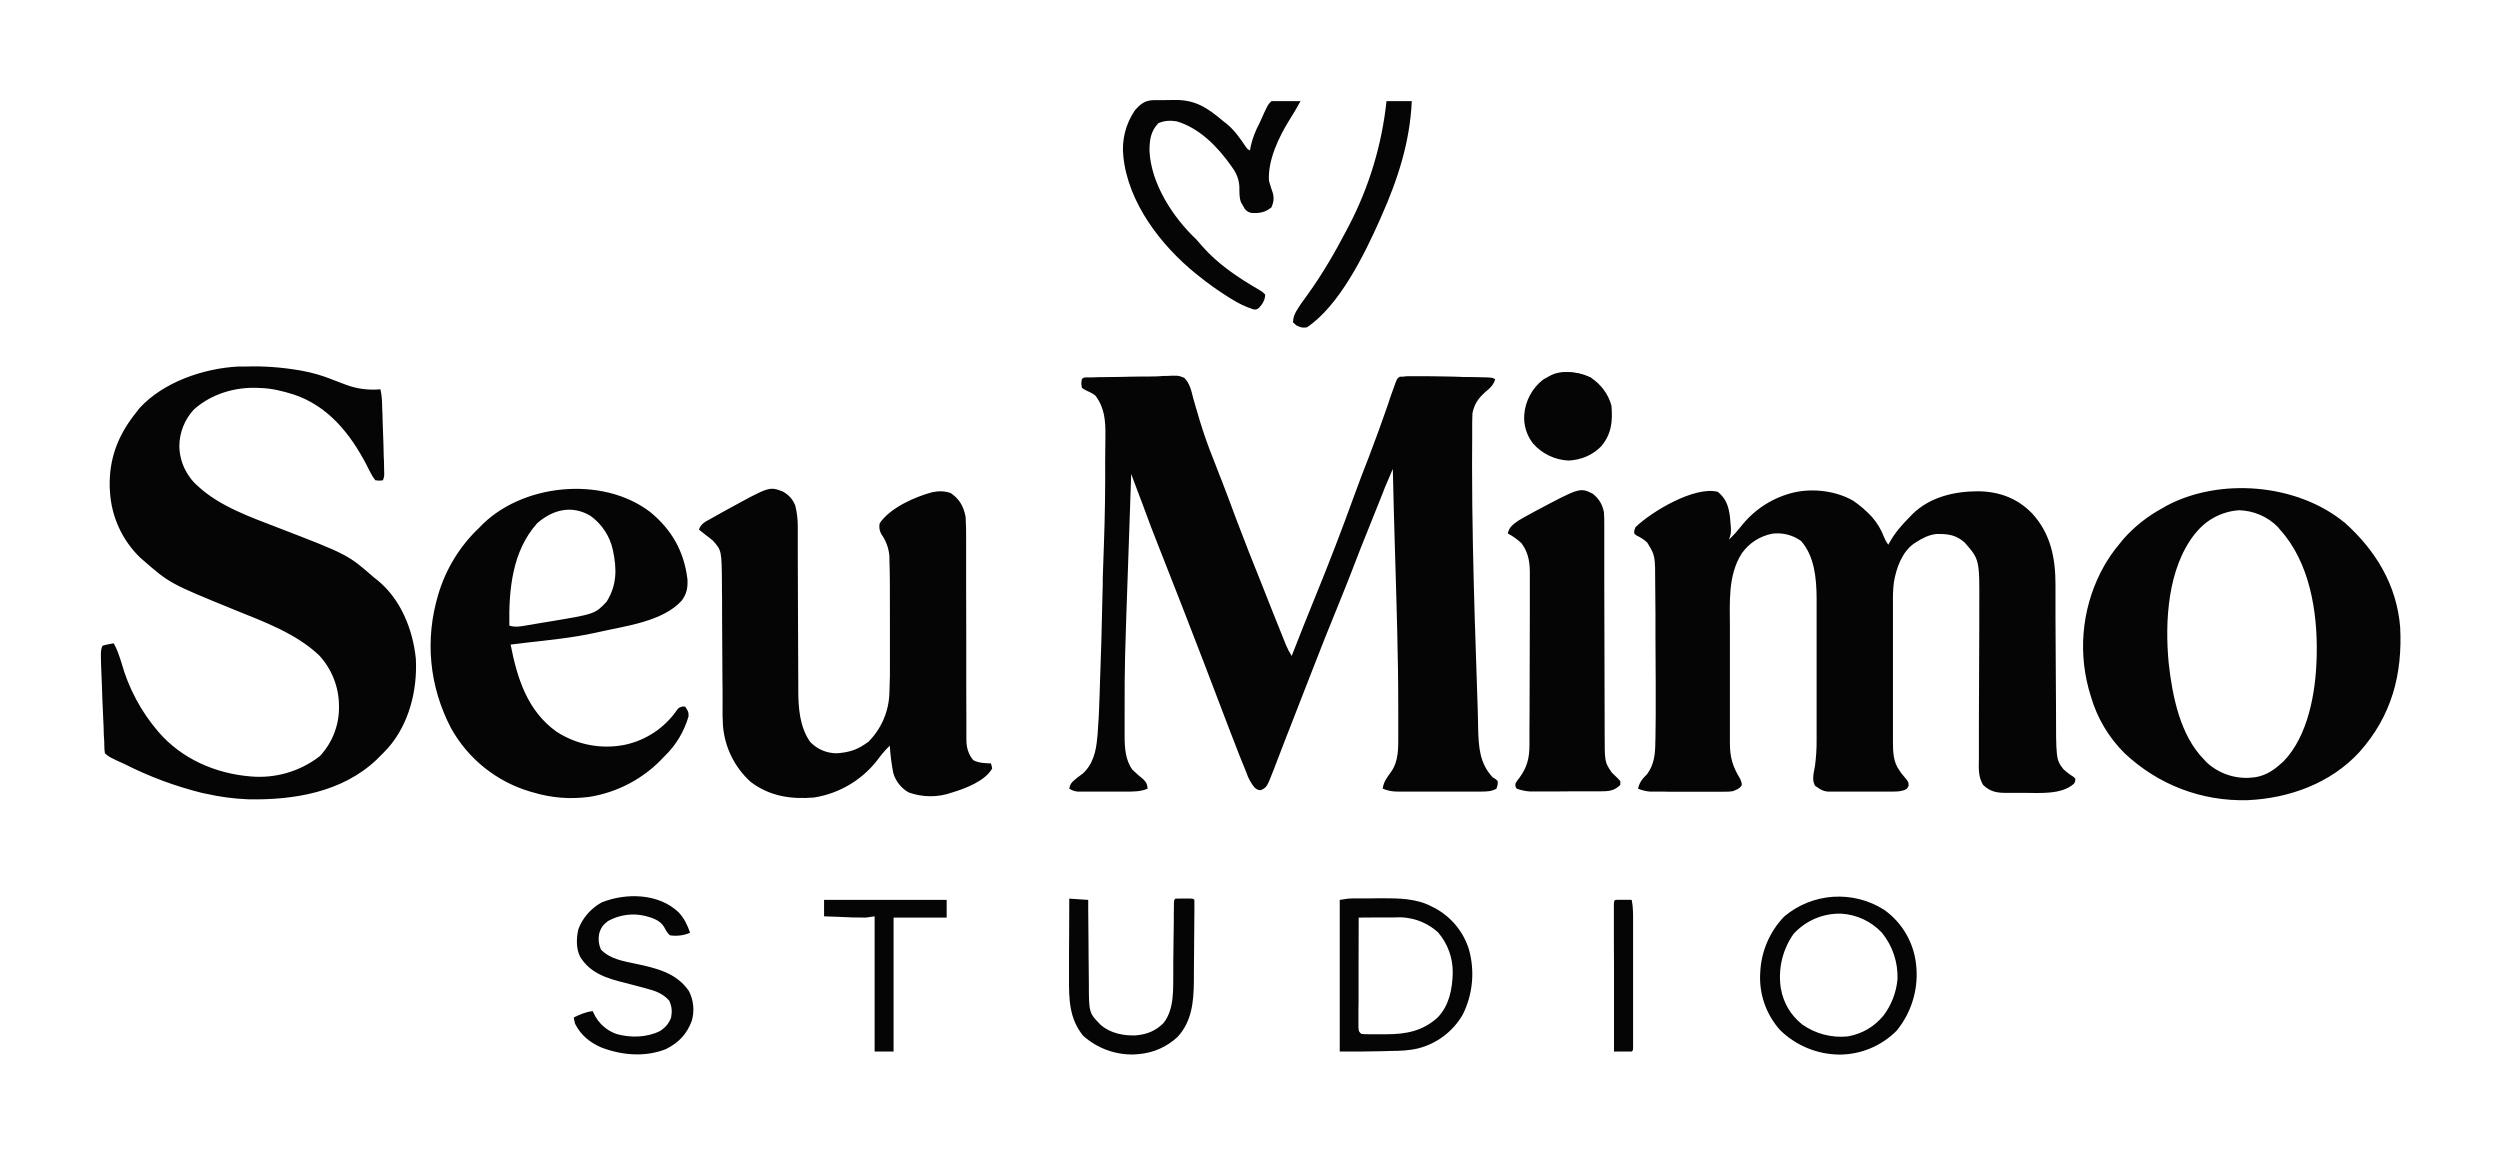
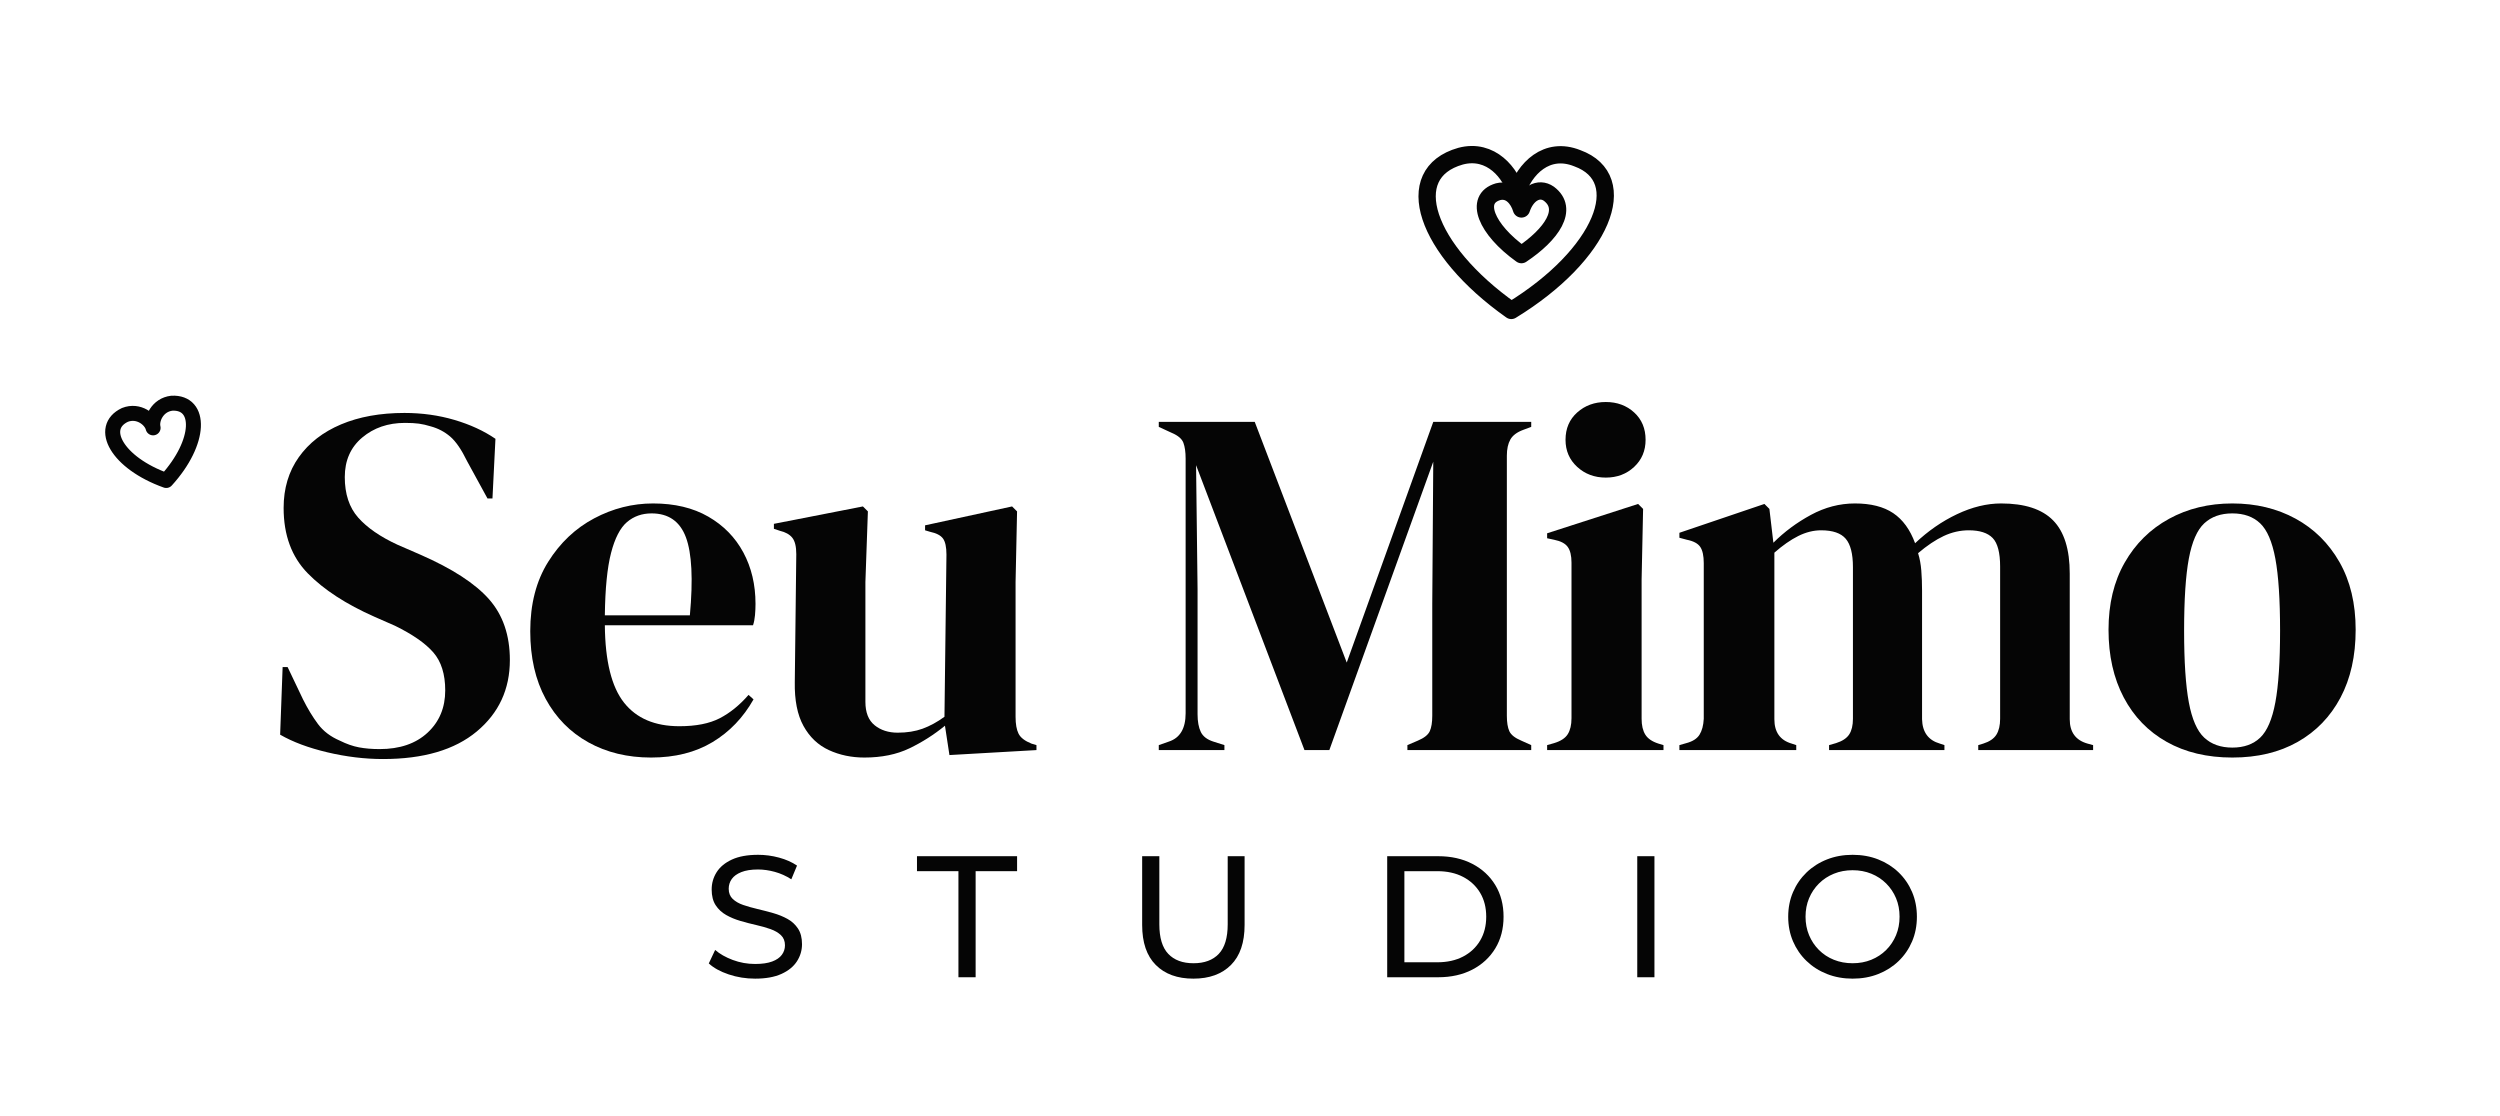
- <svg xmlns="http://www.w3.org/2000/svg" viewBox="0 0 1978 913" width="1978" height="913" role="img" aria-label="Seu Mimo Studio">
-   <g id="coracao" fill="#050505" transform="translate(730.0 56.0) scale(1)">
-     <path d="M184.4 23.2h7.5l7.7-.1c16.4-.2 26 6.4 38.4 16.9l2.6 2c6.1 5 10.6 11.5 15 18 1.4 2 1.4 2 3.4 3l.7-3.9a73 73 0 0 1 6.8-17.6C273 26.9 273 26.9 276 24h23q-4.1 7.5-8.8 14.9C281.8 52.4 273 70.8 274 87q1.5 5.3 3.3 10.5c.8 4.2.3 6.6-1.3 10.5-4.8 4-9.2 4.8-15.5 4.5a8 8 0 0 1-5.6-3.2L253 106l-1-1.7c-1.4-3.3-1.3-6.6-1.4-10A27 27 0 0 0 246 78l-1.8-2.6c-10.7-15.2-25-30-43.2-35.4-5.3-.8-9.5-.6-14.4 1.4-6.2 6.2-7.2 13.7-7.1 22.2 1.2 25.8 18.7 52.6 37 69.8l4.7 5.4c12.5 14.3 28.6 25 45 34.5 2.8 1.7 2.8 1.7 4.8 3.7 0 4.3-2.1 7.6-5 10.7-2 1.3-2 1.3-4.2 1.1-6.3-2-11.8-4.7-17.4-8.2l-2.6-1.6a239 239 0 0 1-23.8-17l-1.9-1.5c-27.6-22.4-53.5-56-57.3-92.6a54 54 0 0 1 9.2-36.7c5.4-6 8.5-8 16.4-8M367 24h20c-1.4 32.1-11 61.8-24 91l-1.3 3c-12.2 27.4-32.1 68-57.7 85-3.5.6-5.1 0-8.4-1.6L293 199c.2-4.4 1.5-7.3 4-11l1.9-3 5.6-7.8c12-16.6 22-34 31.5-52.2l1.2-2.3A276 276 0 0 0 367 24M529 243v1h-36c9-9 25.7-5.6 36-1M386.5 241.8h12.9q25.8.2 51.6 1.2v1h-75c4.2-2 6-2.3 10.5-2.2M207 243v1h-80v-1l31.6-.7q24.2-.6 48.4.7" />
+ <svg xmlns="http://www.w3.org/2000/svg" viewBox="-230 -650.474 2168 967.45" width="2168" height="967.45" role="img" aria-label="Seu Mimo Studio">
+   <g id="coracao">
+     <path d="M1080.6,-381.274 C1005.8,-434.074 983.8,-500.074 1036.6,-515.034 C1063.0,-522.074 1080.6,-500.074 1085,-482.474 C1092.04,-504.474 1111.4,-523.834 1137.8,-513.274 C1186.2,-495.674 1159.8,-429.674 1080.6,-381.274" fill="none" stroke="#050505" stroke-width="15" stroke-linecap="round" stroke-linejoin="round" />
+     <path d="M1089.4,-429.674 C1058.6,-451.674 1048.04,-478.074 1069.16,-484.234 C1079.72,-486.874 1086.76,-478.074 1089.4,-469.274 C1093.8,-482.474 1104.36,-488.634 1113.16,-482.474 C1130.76,-469.274 1115.8,-447.274 1089.4,-429.674" fill="none" stroke="#050505" stroke-width="15" stroke-linecap="round" stroke-linejoin="round" />
  </g>
-   <g id="seu-mimo" fill="#050505" transform="translate(30.0 256.0) scale(1)">
-     <path d="M164.3 34c14.5-.5 28.4.6 42.7 3l2.2.4q11.4 2.1 22.2 6.3l2 .8 10 3.8A61 61 0 0 0 271 52q1.2 5.6 1.3 11.4l.1 3.9.2 4 .1 4.3.3 9 .4 11.4.2 8.8.2 4.2.1 5.9.1 3.3c0 2.8 0 2.8-1 5.8-2.8.4-2.8.4-6 0-2-2.6-2-2.6-3.9-6.1l-2-3.9-1-2c-12.8-24.7-30.4-46.7-57.5-55.8-8.7-2.7-17.5-5-26.6-5.2l-2.2-.1c-18.2-.8-37 5-50.5 17.2a43 43 0 0 0-11.4 29A43 43 0 0 0 127 129c16.9 15.6 41.4 24.2 62.4 32.3 55.8 21.5 55.8 21.5 76.6 39.7l2.6 2c18.5 15.1 28 38.9 30.4 62 1.4 24.9-5.3 51.8-22 70.8q-3.4 3.7-7 7.2l-2.2 2.2c-27.2 25.7-65.7 32-101.8 31.2q-16.7-.7-33-4.4l-3-.6a290 290 0 0 1-61.5-22.9l-6.6-3-2-1A23 23 0 0 1 53 340c-.4-2.9-.4-2.9-.5-6.6v-2l-.4-6.7-.1-4.7-1-22.4q-.1-6-.4-12l-.1-2.3c-1-24-1-24 .5-28.3 2-.7 2-.7 4.6-1.2l2.5-.5 1.9-.3c2.7 4.8 4.3 9.8 6 15A142 142 0 0 0 95.3 323c18.3 21.3 45 33 72.8 35.3a78 78 0 0 0 54.9-16 56 56 0 0 0 15.2-39.7 59 59 0 0 0-15.9-40.3C203.8 245 179 236 155.8 226.6c-51.5-21-51.5-21-72.8-39.6l-2-1.7A79 79 0 0 1 57 133l-.2-3.5c-.6-23 6.8-41.7 21.2-59.5l2.3-3c19-20.8 50.7-31.5 78.1-33zM1229 43c7.8 5.2 13.6 13 16 22 1 12.3.1 22.2-8 32-7 7.2-16 10.9-26 11.4a40 40 0 0 1-27.9-13.3A33 33 0 0 1 1176 72a39 39 0 0 1 14.7-27.5A38 38 0 0 1 1229 43M891.5 41.5c10.8-.5 10.8-.5 15.5 1.5 4.3 4.1 5.6 10.1 7 15.8l2.5 8.7 2.7 9.1q4.6 15.2 10.5 29.9l5.7 14.7 1.2 3q5.6 14.5 11 29.2 10.2 27 21 53.6l8.3 21 10.6 26.4q1.8 4.4 4.5 8.6l1-2.6q8.5-21.8 17.3-43.4 16.5-40.3 31.3-81.3a1210 1210 0 0 1 11.5-30.3q8-20.9 15.3-42.1l.8-2.6 1.6-4.6 2.2-6.1.7-2c1.8-4.7 1.8-4.7 4-6h2.3l3-.1h14.2a1602 1602 0 0 1 46.7.8h2.1c4.8.2 4.8.2 7 1.3-1.4 4.7-3.7 6.7-7.4 9.8-5.7 5-9.1 9.6-10.6 17.2l-.2 7v11.8l-.1 20v3c0 41.3 1 82.4 2.2 123.6l.1 2.3 2.2 67.4.2 8.3.1 5.8c.4 14.8 1.1 27.7 11.5 38.8l2.4 1.5 1.6 1.5c0 3 0 3-1 6-4 2.3-8.1 2.3-12.7 2.3h-65.6c-4.3 0-7.7-.7-11.7-2.3.6-5.4 3.6-9.1 6.7-13.4 6-8.7 5.6-18.8 5.6-29v-22.2c0-41.3-1.4-82.4-2.6-123.6q-1-32.4-1.7-64.8-3.3 7.5-6.4 15l-1.3 3.4-1.4 3.5-11.6 29q-4.8 11.8-9.3 23.6t-9.2 23.4q-14.9 36.3-29 72.9l-13 33.4-2 5.1-1 2.5-5.3 13.8-2.3 6q-1.4 3.4-2.7 7c-5.2 13.3-5.2 13.3-10 15.6-2.5-.2-2.5-.2-5-2.2a37 37 0 0 1-6.3-11.6l-1-2.5-4.2-10.3-8.9-23-18.8-49.3a10248 10248 0 0 0-34.4-88.4l-1.2-3q-7.3-18.3-14-36.8-1.4-3.4-2.6-6.8L865 119l-1.5 44-.7 20.3c-3 85.8-3 85.8-3 122.9v20.3c0 9 .6 19 6.2 26.5q4.1 4 8.6 7.6c2.6 2.6 3.1 3.9 3.4 7.4-5.9 2.5-11.6 2.3-17.8 2.3h-37.8c-2.5-.3-4.2-1-6.4-2.3.6-3.4 1.6-4.8 4.3-7l1.9-1.6 4.4-3.3c8.1-7.2 10.7-17.8 11.5-28.2l.3-2.6A599 599 0 0 0 840 294l.2-6.7q1.4-36.9 2.1-73.8l.2-7.2v-4.7l.9-26.4a1563 1563 0 0 0 1-67l.2-19.3c.1-11.8-.5-22.2-8-32a34 34 0 0 0-7-3.9c-2-1-2-1-3.6-2.1-.6-3.7-.6-3.7 0-7 1.7-1.7 3.8-1.2 6-1.2h3.4l3.6-.2h3.8l7.9-.2 11.8-.2 15.3-.1q6.8 0 13.7-.6M1825 157.4c24.6 22 41.2 49.2 44 82.6 2 37.7-6.8 70.5-32.2 99-22.7 24.7-55.4 36.6-88.4 38.1-36.7 1-70.8-12.2-97.4-37.1a104 104 0 0 1-26.7-45 130 130 0 0 1 7.8-98.3c4.4-8.7 9.6-16.3 15.9-23.7l2.2-2.7A113 113 0 0 1 1681 146l2.9-1.7c42.5-22.8 103.7-17.6 141 13.1m-118 8.6c-21.9 27.3-24.2 69.6-21 103 2.9 25.7 9 56.9 28 76l1.8 2a46 46 0 0 0 35.1 12.3c9.7-.5 17-4.8 24.1-11.3l1.8-1.6c19.5-20 25.5-54.7 26.2-81.4l.1-3.5c.6-33.8-5.6-72.6-29.1-98.5l-1.6-2a45 45 0 0 0-30.8-13.3A48 48 0 0 0 1707 166M484.7 149.3c16.9 14 26.5 31 29.2 52.9.4 6.6-.5 11.5-4.5 17-15 16.6-44.7 20.1-65.4 24.8l-2.7.6c-18 4-36.6 5.8-55 7.9L374 254c5.2 26.6 13.2 52.4 36.3 68.9a73 73 0 0 0 54 10.4 67 67 0 0 0 41.5-27.8c1.2-1.5 1.2-1.5 4-2.5h2.2c2 2.7 3 4.3 2.8 7.7a71 71 0 0 1-19.2 31.8 102 102 0 0 1-59.4 32q-22.6 3-44.2-3.5l-2.2-.6a106 106 0 0 1-63-50.4c-17.2-33-20.8-70-10-105.8a119 119 0 0 1 32.4-52.7c32.5-34.9 97.4-41.6 135.5-12.2M395 158c-19.8 22.2-22.5 52.6-22 81 5 1.5 9.2.6 14.2-.3l2.6-.4 5.7-1 8.5-1.4c36.8-6.1 36.8-6.1 46-15.9 8.1-13.1 8.1-25.6 5-40.4a45 45 0 0 0-18-27.6c-14.8-8.6-29.6-4.8-42 6M589 132.7c5 2.7 8 6 10.2 11.2q2 8.1 2 16.5v21.4l.2 56.7.2 47v4.2c0 14.1 1 29.3 9.4 41.3a29 29 0 0 0 21 9c8.4-.6 15-2.2 22-7l3.1-2.1a57 57 0 0 0 16.6-39q.6-13.1.4-26.3v-28.5c0-36.5 0-36.5-.4-50.3v-2.5a34 34 0 0 0-6.2-17.4 12 12 0 0 1-1.5-8.9c8.4-12.3 27.6-20.8 41.7-24.6 5.2-1 9.5-1 14.5.7 7 4.8 10.2 10.5 11.8 18.9q.5 9 .4 17.7v34.9l.1 41.8v38.3l.1 29.2v14.3c0 6.1 1.5 11.5 5.4 16.2 4.5 2.4 9 2.4 14 2.6.6 1.8.6 1.8 1 4-5.4 9.9-21.5 16-31.6 19a51 51 0 0 1-34.4 0 26 26 0 0 1-12.3-15.6A174 174 0 0 1 674 334q-4.5 4.3-8.1 9.1A79 79 0 0 1 614 375c-18.4 1.5-35-1-50-12.3a67 67 0 0 1-22-44.7 190 190 0 0 1-.3-15.7V291l-.1-7.9-.1-18.7-.2-35.4v-11.5l-.1-7.2v-3.2c-.2-27.5-.2-27.5-7-35.2q-3-2.6-6.2-4.9l-3-2.4-2-1.6c1.5-4.7 5.4-6.4 9.4-8.6l2.3-1.3 7.3-4.1 2.4-1.3c34.2-18.8 34.2-18.8 44.5-15M1230.3 134.7c5 4.3 7.2 7.8 8.7 14.3a113 113 0 0 1 .3 10.4v44.3l.3 114.7v5.5c0 23.1 0 23.1 5.7 31.4l2.4 2.3q2.3 2.1 4.3 4.4v3c-5 5-9.6 5.1-16.4 5.1h-21.4l-11.5.1h-22.4a39 39 0 0 1-10.3-2.2c-1.1-1.8-1.1-1.8-1-4 1.3-2.3 1.3-2.3 3.3-4.8 6-8.3 7.8-15.5 7.8-25.8v-12.6l.1-14.6v-5l.2-72.4V200c.2-9.7-.6-18.2-6.6-26.2a49 49 0 0 0-10.8-7.7c.9-5 4-7 8-10q5-3 10.3-5.8l2.9-1.6c35.9-19.1 35.9-19.1 46.1-14M1329 133c6.7 5.5 8.5 11.2 9.7 19.5 1.2 12.8 1.2 12.8-.7 18.5q5-4.9 9.4-10.4a75 75 0 0 1 42.5-27.1c15.2-3.3 33-1 46.4 6.7a87 87 0 0 1 14.7 12.7 51 51 0 0 1 9.7 16.2 26 26 0 0 0 3.3 5.9l1-1.8c4.3-7.7 9.8-14 16-20.2l2.2-2.3c13.8-13.5 33.1-18 51.9-18 16.6.2 30.9 5.4 42.6 17.4 14.8 16 18.6 35.4 18.6 56.5v25.7l.4 70c0 42.5 0 42.5 5.7 50.1q3.8 3.6 8.1 6.2l1.5 1.4c0 2 0 2-1 4-10 9-27.4 7.3-40 7.3h-14.9c-6.9 0-12.1-1.4-17.1-6.3-4-6.7-3.4-13.4-3.3-21v-27.8l.3-78.2v-15c.2-36.3.2-36.3-11.5-49.7-6.9-6.2-13.6-7-22.6-6.8-6.1.8-10.8 3.2-15.9 6.5l-1.9 1.2c-9.5 7-13.8 19.5-15.7 30.7q-.9 8-.7 16.3v109.4c0 8.2.2 16.3 5.2 23.1l1.6 2.3q1.9 2.4 4 4.8c1.5 2.2 1.5 2.2 1.6 4.9-1.1 2.3-1.1 2.3-3.3 3.4-3.1 1-5.6 1.2-8.9 1.2h-52c-3.3-.4-5.2-1.4-7.9-3.3l-1.8-1.2c-3-4.5-1-10.8-.2-15.7q1.4-10.4 1.3-20.8V217.2c-.1-15.5-1.6-33-12.3-45.2a32 32 0 0 0-23.1-5.7q-14.9 3.2-23.8 15.5c-11.2 17.6-9.4 39.2-9.4 59.2v91c0 11.2 2.2 18.5 8 28 1.3 3 1.3 3 1.4 5.2-1.7 2.9-4 3.5-7.1 4.8-3.3.4-3.3.4-7 .4h-44.3l-4.5-.1h-9.9c-3.4-.3-6.1-1-9.3-2.3 1.2-5.2 3.5-7.9 7.2-11.5 5.7-7.8 6.4-16 6.5-25.4l.1-3.3q.3-18.1.2-36.4v-5q0-19.5-.2-39V230l-.2-23.7c0-22.7 0-22.7-6.3-33-2.7-2.6-5.5-4.2-8.8-5.8l-1.5-1.4c0-2.4 0-2.4 1-5 12.8-12.4 46.6-32.6 65-28" />
-   </g>
-   <g id="studio" fill="#050505" transform="translate(30.0 656.0) scale(1)">
-     <path d="M506.8 65.7c4.6 4.9 7 10 9.2 16.3a29 29 0 0 1-16 2c-2.2-2-3.2-4-4.6-6.6-3-5.2-9.1-7.2-14.8-8.7a41 41 0 0 0-29.5 4c-4 3-5.8 5.4-7.1 10.3a21 21 0 0 0 1.4 12.2c7.2 7.6 17.6 9.2 27.4 11.3 16.2 3.4 32.3 7.1 42.2 21.5a32 32 0 0 1 2.3 23.8c-4 10.6-10.2 17-20.3 22.2-16.5 6.6-35 5-51.4-1.3-9-4-16.1-9.7-20.6-18.7-.7-2.8-.7-2.8-1-5 5-2.4 9.5-4.4 15-5l.8 1.8a31 31 0 0 0 18.3 16.4c11 3 23.5 2.7 33.8-2.3 4.5-2.8 7.3-6 9.1-10.9.9-5 .6-8.8-1.6-13.4-5.2-5.7-10.8-7.6-18-9.5l-2.9-.8-13.7-3.6c-14.3-3.5-27.7-7.5-35.8-20.7-3.3-6.5-3-14.9-1.4-21.8 3.3-9 10-16.5 18.4-21.2 19.2-7.7 45-7.3 60.8 7.7M1461 64a61 61 0 0 1 25 43 70 70 0 0 1-15.4 52.5 64 64 0 0 1-45 18.9 68 68 0 0 1-47-19.2 62 62 0 0 1-15.9-45.8 68 68 0 0 1 18.9-44.2A67 67 0 0 1 1461 64m-72 19a59 59 0 0 0-10 43q3.1 17.3 16.7 28.4a53 53 0 0 0 36.3 9.6q17.2-3.1 28.3-16.6a56 56 0 0 0 11-28.7 55 55 0 0 0-12.4-36.8 48 48 0 0 0-31.9-15 49 49 0 0 0-38 16.1M816 55l15 1v7.3l.2 23.9.1 14.4.2 19.3c0 24.5 0 24.5 9.5 34.1 7.5 6.5 18 8.6 27.6 8.2 8.8-.8 15.6-3.4 22-9.8 8.8-11.2 7.5-27.2 7.7-40.7v-7l.2-17.4.2-14.7v-7l.1-4.1v-3.8c.2-2.7.2-2.7 1.2-3.7l7-.1h3.9c3.1.1 3.1.1 4.1 1.1v9.7l-.2 24.3-.2 25.5v5.3c-.2 15.8-1.6 31.4-12.9 43.6A51 51 0 0 1 871 178l-4 .3a58 58 0 0 1-40-14.8C816 150 815.7 134.7 815.8 118V98.3l.1-14.6zM1040.4 54.8h13.5l8.7-.1c13.8 0 28.2 0 40.7 6.8l2 1a56 56 0 0 1 26.9 32.6 72 72 0 0 1-4.9 51.7 57 57 0 0 1-35.3 26.7c-7.2 1.7-14.4 2-21.7 2l-6.2.2q-17 .4-34.1.3V56c6.8-1.1 6.8-1.1 10.4-1.2M1045 70l-.1 35.1v32l-.1 6V154c0 5.8 0 5.8 2.2 8 3 .3 3 .3 6.8.3h13c15.7 0 28.9-2.5 40.8-13.4 9-9.4 11.5-22.4 11.8-35a48 48 0 0 0-11.6-32.2 46 46 0 0 0-34.5-11.8H1058zM622 56h97v14h-42v106h-15V69l-7 1-7.9-.1h-2.2l-6.8-.3-4.7-.2L622 69zM1251 55.9h7.2l2.8.1c1.2 5.7 1.1 11.3 1.1 17v100.1c-.1 1.9-.1 1.9-1.1 2.9h-14v-68.1l-.1-18.8V59c.2-3.3.7-3 4-3.1" />
+   <path d="M-95,-232.674 C-132.8,-257.874 -141.2,-291.474 -116.0,-296.514 C-103.4,-298.194 -95,-287.274 -95,-279.714 C-95,-287.274 -86.6,-298.194 -74.0,-296.514 C-48.8,-291.474 -57.2,-257.874 -95,-232.674" fill="none" stroke="#050505" stroke-width="13" stroke-linecap="round" stroke-linejoin="round" transform="rotate(-14 -95 -270.4744)" />
+   <g fill="#050505">
+     <g transform="translate(0 0)">
+       <g id="seu-mimo" transform="scale(1.0 1)">
+         <path d="M102.198 7.762Q78.481 7.762 53.902 1.94Q29.323 -3.881 12.936 -13.368L15.093 -72.013H19.405L32.772 -43.984Q38.809 -31.91 45.709 -22.639Q52.608 -13.368 64.682 -8.193Q73.306 -3.881 81.284 -2.372Q89.261 -0.862 99.179 -0.862Q125.483 -0.862 140.792 -15.093Q156.1 -29.323 156.1 -51.746Q156.1 -72.875 145.75 -84.734Q135.401 -96.592 112.547 -107.804L94.867 -115.565Q57.783 -131.952 36.869 -153.297Q15.955 -174.642 15.955 -210.001Q15.955 -235.443 29.107 -253.985Q42.259 -272.528 65.76 -282.445Q89.261 -292.363 120.74 -292.363Q143.594 -292.363 164.077 -286.326Q184.56 -280.289 199.652 -269.94L197.065 -218.194H192.753L175.073 -250.536Q167.742 -265.628 160.412 -271.881Q153.081 -278.133 143.594 -280.721Q137.989 -282.445 133.245 -283.092Q128.502 -283.739 121.171 -283.739Q99.179 -283.739 84.087 -271.018Q68.994 -258.297 68.994 -236.737Q68.994 -214.745 80.637 -201.593Q92.28 -188.441 114.703 -178.092L134.539 -169.467Q175.935 -151.356 194.046 -130.874Q212.157 -110.391 212.157 -78.05Q212.157 -40.103 183.482 -16.171Q154.806 7.762 102.198 7.762Z" />
+         <path d="M336.347 -213.882Q364.376 -213.882 384.212 -202.455Q404.048 -191.028 414.613 -171.408Q425.177 -151.787 425.177 -126.777Q425.177 -122.034 424.746 -117.075Q424.315 -112.116 423.021 -108.235H294.519Q294.951 -61.664 311.121 -41.181Q327.292 -20.698 359.202 -20.698Q380.762 -20.698 394.13 -27.598Q407.498 -34.497 419.14 -47.865L423.453 -43.984Q410.085 -20.267 387.877 -6.899Q365.67 6.468 334.622 6.468Q304.006 6.468 280.289 -6.684Q256.573 -19.836 243.205 -44.415Q229.837 -68.994 229.837 -103.06Q229.837 -138.42 245.361 -163.215Q260.885 -188.009 285.248 -200.946Q309.612 -213.882 336.347 -213.882ZM335.054 -205.258Q322.548 -205.258 313.708 -197.712Q304.869 -190.166 299.91 -170.977Q294.951 -151.787 294.519 -116.859H368.257Q372.569 -163.861 364.807 -184.56Q357.046 -205.258 335.054 -205.258Z" />
+         <path d="M519.613 6.468Q502.796 6.468 488.782 0.0Q474.767 -6.468 466.79 -20.914Q458.812 -35.36 459.243 -59.076L460.537 -169.898Q460.537 -179.816 457.087 -184.129Q453.638 -188.441 446.307 -190.166L441.132 -191.89V-196.203L518.32 -211.295L522.632 -206.983L520.476 -145.75V-41.828Q520.476 -28.029 528.453 -21.561Q536.431 -15.093 548.505 -15.093Q560.579 -15.093 570.065 -18.542Q579.552 -21.992 589.039 -28.891L590.764 -169.467Q590.764 -179.385 587.745 -183.482Q584.727 -187.578 576.534 -189.303L572.222 -190.597V-194.909L647.684 -211.295L651.996 -206.983L650.703 -145.75V-28.891Q650.703 -19.405 653.29 -14.23Q655.877 -9.056 664.501 -5.606L668.814 -4.312V0.0L593.351 4.312L589.47 -21.13Q575.24 -9.487 558.638 -1.509Q542.037 6.468 519.613 6.468Z" />
+         <path d="M774.892 0.0V-4.312L783.517 -7.331Q798.178 -12.074 798.178 -31.91V-252.692Q798.178 -261.316 796.237 -266.491Q794.297 -271.665 786.104 -275.115L774.892 -280.289V-284.602H858.117L937.891 -75.894L1012.923 -284.602H1097.872V-280.289L1090.972 -277.702Q1082.779 -274.684 1079.761 -269.293Q1076.742 -263.903 1076.742 -255.279V-29.754Q1076.742 -21.13 1078.898 -16.386Q1081.055 -11.643 1089.248 -8.193L1097.872 -4.312V0.0H990.5V-4.312L999.555 -8.193Q1007.748 -11.643 1009.904 -16.386Q1012.06 -21.13 1012.06 -29.754V-126.777L1012.923 -250.104L922.799 0.0H901.238L807.233 -247.086L808.527 -139.713V-31.047Q808.527 -21.561 811.33 -15.739Q814.133 -9.918 822.326 -7.331L831.813 -4.312V0.0Z" />
+         <path d="M1162.554 -236.306Q1147.893 -236.306 1137.759 -245.577Q1127.626 -254.848 1127.626 -269.078Q1127.626 -283.739 1137.759 -292.795Q1147.893 -301.85 1162.554 -301.85Q1177.215 -301.85 1187.133 -292.795Q1197.051 -283.739 1197.051 -269.078Q1197.051 -254.848 1187.133 -245.577Q1177.215 -236.306 1162.554 -236.306ZM1111.671 0.0V-4.312L1117.708 -6.037Q1126.332 -8.624 1129.566 -13.799Q1132.8 -18.973 1132.8 -27.598V-162.568Q1132.8 -171.623 1129.566 -176.151Q1126.332 -180.679 1117.708 -182.404L1111.671 -183.697V-188.009L1190.583 -213.451L1194.895 -209.139L1193.602 -147.907V-27.167Q1193.602 -18.542 1196.836 -13.368Q1200.07 -8.193 1208.263 -5.606L1212.575 -4.312V0.0Z" />
+         <path d="M1226.374 0.0V-4.312L1232.411 -6.037Q1240.604 -8.193 1243.838 -13.368Q1247.072 -18.542 1247.503 -27.167V-162.137Q1247.503 -171.623 1244.485 -176.151Q1241.466 -180.679 1232.842 -182.404L1226.374 -184.129V-188.441L1300.111 -213.451L1304.424 -209.139L1307.873 -179.816Q1322.103 -194.046 1340.43 -203.964Q1358.757 -213.882 1378.593 -213.882Q1399.291 -213.882 1411.796 -205.474Q1424.301 -197.065 1430.769 -179.385Q1447.587 -195.34 1467.207 -204.611Q1486.827 -213.882 1505.37 -213.882Q1535.986 -213.882 1550.431 -199.221Q1564.877 -184.56 1564.877 -153.081V-26.735Q1564.877 -9.918 1580.401 -5.606L1585.144 -4.312V0.0H1485.534V-4.312L1489.846 -5.606Q1498.039 -8.193 1501.273 -13.368Q1504.507 -18.542 1504.507 -27.167V-159.118Q1504.507 -177.229 1498.039 -183.913Q1491.571 -190.597 1477.341 -190.597Q1466.129 -190.597 1455.564 -185.638Q1445 -180.679 1433.357 -170.761Q1435.513 -163.861 1436.16 -155.668Q1436.806 -147.475 1436.806 -138.42V-26.735Q1437.238 -9.918 1452.33 -5.606L1456.211 -4.312V0.0H1356.169V-4.312L1362.206 -6.037Q1370.399 -8.624 1373.634 -13.583Q1376.868 -18.542 1376.868 -27.167V-158.687Q1376.868 -175.935 1370.615 -183.266Q1364.362 -190.597 1349.27 -190.597Q1339.352 -190.597 1329.434 -185.638Q1319.516 -180.679 1308.736 -171.192V-26.735Q1308.736 -9.918 1323.828 -5.606L1327.709 -4.312V0.0Z" />
+         <path d="M1705.884 6.468Q1673.112 6.468 1648.964 -7.115Q1624.816 -20.698 1611.664 -45.709Q1598.512 -70.719 1598.512 -104.354Q1598.512 -137.989 1612.526 -162.568Q1626.541 -187.147 1650.904 -200.515Q1675.268 -213.882 1705.884 -213.882Q1736.5 -213.882 1760.648 -200.73Q1784.796 -187.578 1798.811 -162.999Q1812.825 -138.42 1812.825 -104.354Q1812.825 -70.288 1799.673 -45.493Q1786.521 -20.698 1762.589 -7.115Q1738.657 6.468 1705.884 6.468ZM1705.884 -2.156Q1720.977 -2.156 1730.032 -10.78Q1739.088 -19.405 1743.184 -41.397Q1747.281 -63.389 1747.281 -103.491Q1747.281 -144.026 1743.184 -166.018Q1739.088 -188.009 1730.032 -196.634Q1720.977 -205.258 1705.884 -205.258Q1690.792 -205.258 1681.521 -196.634Q1672.25 -188.009 1668.153 -166.018Q1664.056 -144.026 1664.056 -103.491Q1664.056 -63.389 1668.153 -41.397Q1672.25 -19.405 1681.521 -10.78Q1690.792 -2.156 1705.884 -2.156Z" />
+       </g>
+     </g>
+     <g transform="translate(378.5 197.0)">
+       <g id="studio">
+         <path d="M46.349 1.21Q34.319 1.21 23.373 -2.483Q12.427 -6.175 6.165 -11.99L11.684 -23.692Q17.646 -18.476 26.955 -14.997Q36.265 -11.518 46.326 -11.518Q55.443 -11.518 61.134 -13.654Q66.824 -15.79 69.525 -19.468Q72.226 -23.145 72.226 -27.694Q72.226 -33.166 68.753 -36.473Q65.281 -39.78 59.662 -41.772Q54.044 -43.763 47.248 -45.297Q40.453 -46.832 33.647 -48.822Q26.84 -50.811 21.221 -53.989Q15.603 -57.166 12.13 -62.455Q8.658 -67.744 8.658 -76.119Q8.658 -84.283 12.965 -91.105Q17.272 -97.927 26.199 -102.056Q35.125 -106.185 48.942 -106.185Q58.1 -106.185 67.096 -103.751Q76.092 -101.316 82.678 -96.841L77.735 -84.943Q70.93 -89.338 63.409 -91.398Q55.887 -93.457 48.839 -93.457Q40.044 -93.457 34.366 -91.183Q28.687 -88.908 26.061 -85.168Q23.435 -81.427 23.435 -76.728Q23.435 -71.233 26.908 -67.926Q30.38 -64.618 35.999 -62.69Q41.617 -60.763 48.424 -59.165Q55.231 -57.567 62.026 -55.629Q68.821 -53.691 74.44 -50.577Q80.058 -47.462 83.531 -42.197Q87.003 -36.932 87.003 -28.707Q87.003 -20.669 82.621 -13.847Q78.239 -7.025 69.214 -2.908Q60.189 1.21 46.349 1.21Z" />
+         <path d="M222.657 0.0V-91.994H186.706V-104.975H273.513V-91.994H237.561V0.0Z" />
+         <path d="M426.396 1.21Q405.624 1.21 393.802 -10.647Q381.98 -22.505 381.98 -45.333V-104.975H396.884V-45.863Q396.884 -28.414 404.617 -20.282Q412.35 -12.151 426.523 -12.151Q440.696 -12.151 448.429 -20.282Q456.162 -28.414 456.162 -45.863V-104.975H470.813V-45.333Q470.813 -22.505 458.99 -10.647Q447.168 1.21 426.396 1.21Z" />
+         <path d="M594.48 0.0V-104.975H638.653Q655.552 -104.975 668.316 -98.342Q681.08 -91.708 688.231 -79.925Q695.383 -68.141 695.383 -52.488Q695.383 -36.835 688.231 -25.051Q681.08 -13.267 668.316 -6.633Q655.552 0.0 638.653 0.0ZM609.384 -12.981H637.846Q650.853 -12.981 660.357 -17.973Q669.862 -22.965 675.107 -31.858Q680.352 -40.751 680.352 -52.488Q680.352 -64.351 675.107 -73.181Q669.862 -82.01 660.357 -87.002Q650.853 -91.994 637.846 -91.994H609.384Z" />
+         <path d="M811.329 0.0V-104.975H826.233V0.0Z" />
+         <path d="M998.122 1.21Q986.096 1.21 975.866 -2.828Q965.636 -6.865 958.109 -14.127Q950.583 -21.388 946.407 -31.145Q942.231 -40.902 942.231 -52.488Q942.231 -64.074 946.407 -73.83Q950.583 -83.587 958.125 -90.867Q965.668 -98.147 975.854 -102.166Q986.041 -106.185 998.095 -106.185Q1010.149 -106.185 1020.299 -102.188Q1030.449 -98.192 1037.965 -90.953Q1045.48 -83.714 1049.656 -73.913Q1053.832 -64.113 1053.832 -52.475Q1053.832 -40.837 1049.656 -31.049Q1045.48 -21.262 1037.965 -14.023Q1030.449 -6.783 1020.299 -2.787Q1010.149 1.21 998.122 1.21ZM998.095 -12.151Q1006.866 -12.151 1014.273 -15.159Q1021.681 -18.167 1027.177 -23.642Q1032.673 -29.117 1035.737 -36.455Q1038.801 -43.793 1038.801 -52.526Q1038.801 -61.259 1035.751 -68.548Q1032.701 -75.837 1027.199 -81.318Q1021.697 -86.8 1014.282 -89.812Q1006.866 -92.824 998.095 -92.824Q989.324 -92.824 981.879 -89.808Q974.434 -86.792 968.91 -81.303Q963.386 -75.813 960.324 -68.515Q957.262 -61.216 957.262 -52.529Q957.262 -43.843 960.318 -36.505Q963.374 -29.167 968.888 -23.648Q974.401 -18.13 981.862 -15.14Q989.324 -12.151 998.095 -12.151Z" />
+       </g>
+     </g>
  </g>
</svg>
